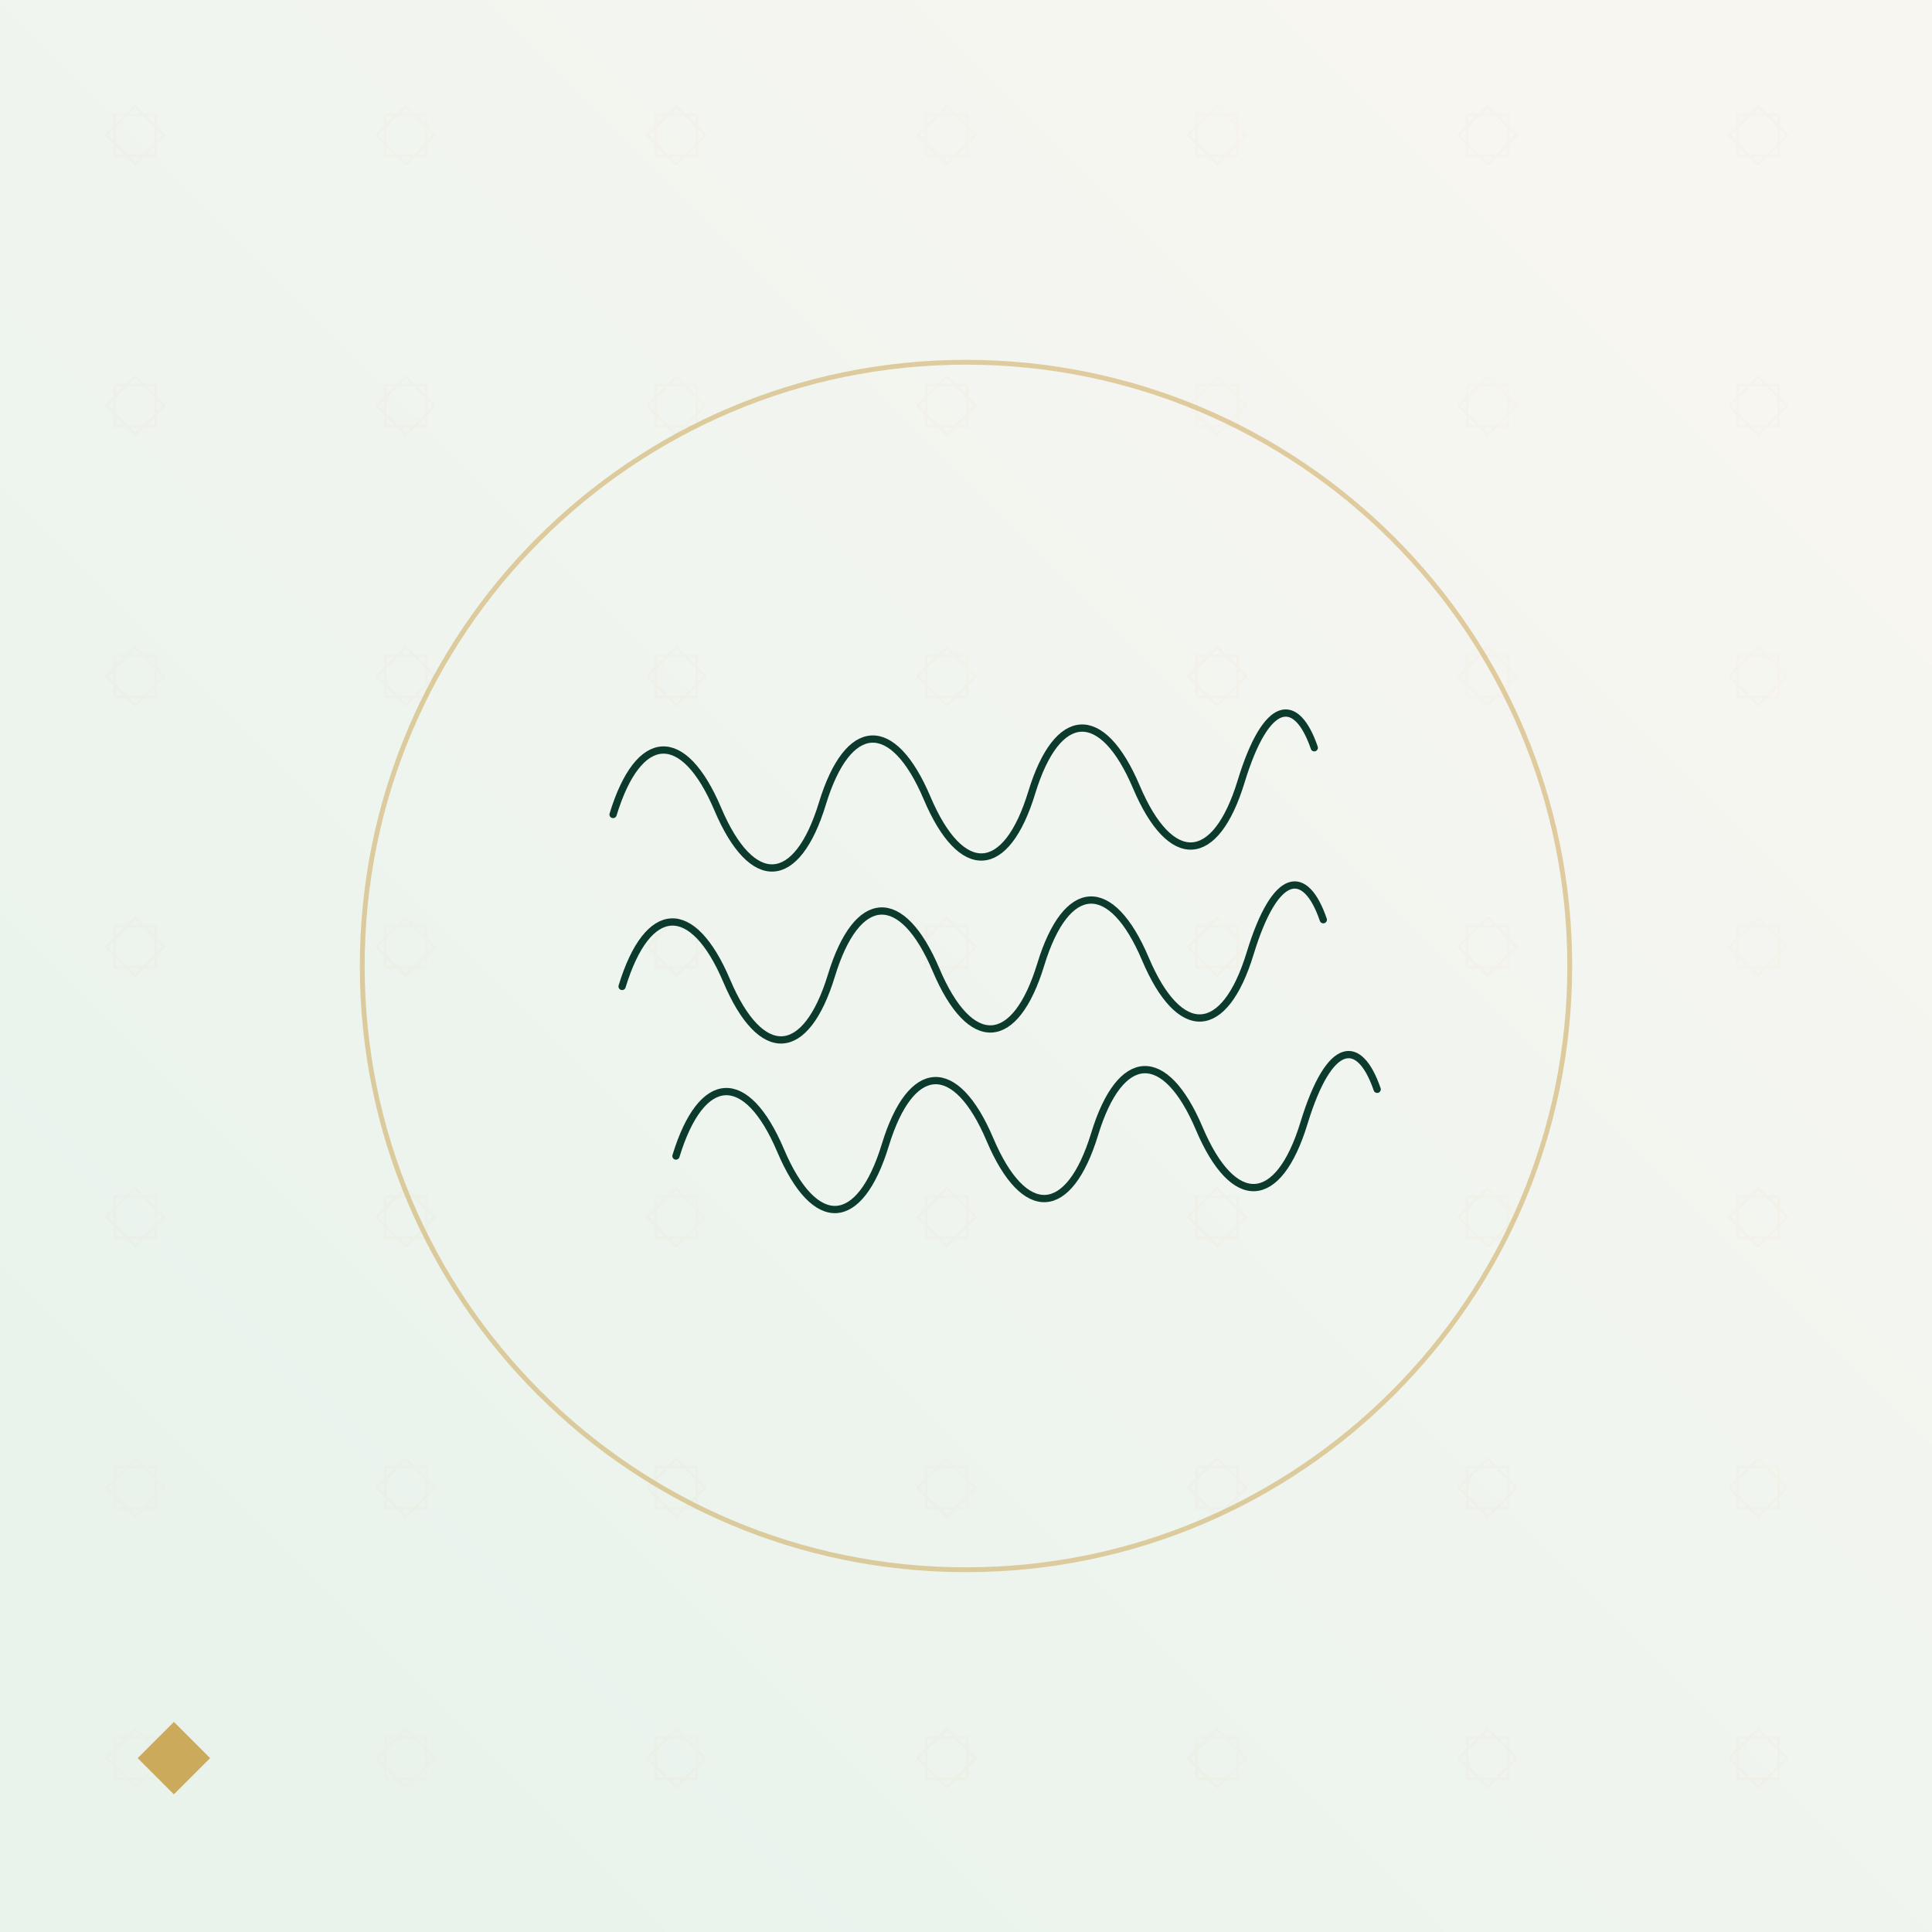
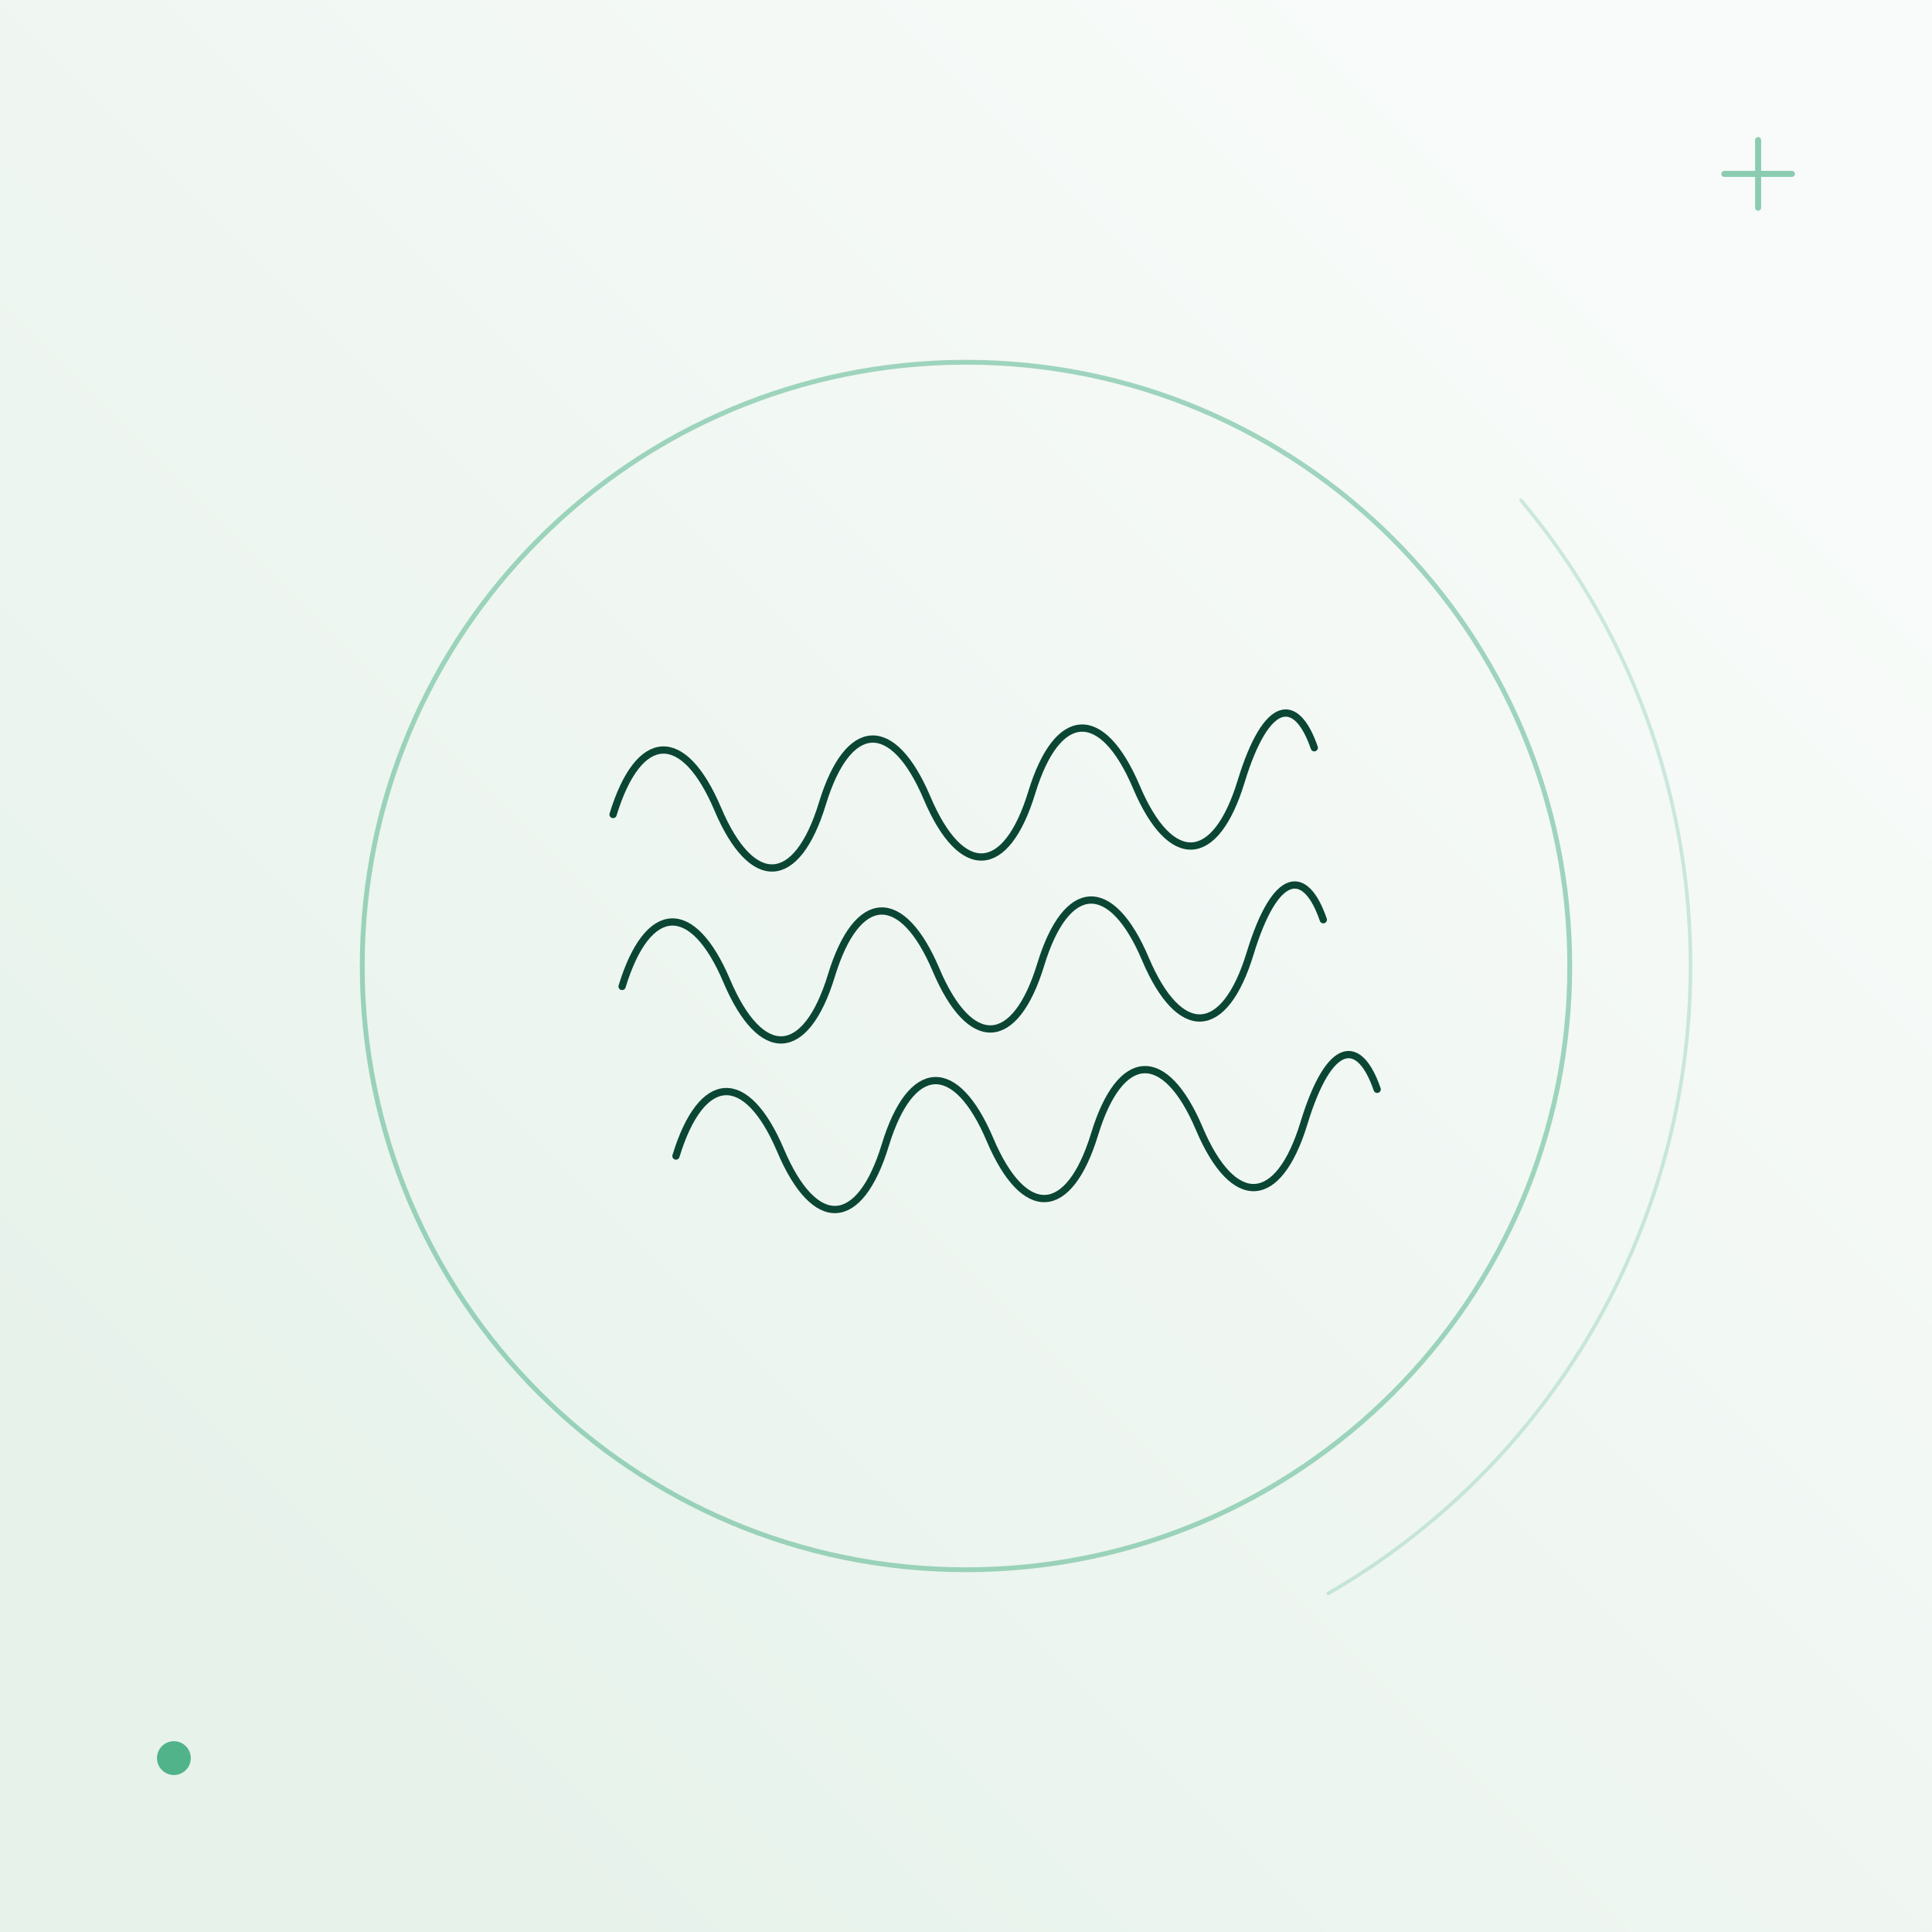
<svg xmlns="http://www.w3.org/2000/svg" width="800" height="800" viewBox="0 0 800 800" shape-rendering="geometricPrecision">
  <defs>
    <linearGradient id="bg" x1="0.85" y1="0.15" x2="0.15" y2="0.85">
-       <stop offset="0%" stop-color="#F7F6F1" />
-       <stop offset="100%" stop-color="#E9F3EC" />
+       <stop offset="0%" stop-color="#F8FBF9" />
+       <stop offset="100%" stop-color="#E7F2EB" />
    </linearGradient>
-     <pattern id="stars" width="112" height="112" patternUnits="userSpaceOnUse">
-       <g fill="none" stroke="#C9A24B" stroke-width="1.1" opacity="0.03" stroke-linejoin="round">
-         <rect x="47.5" y="47.5" width="17" height="17" />
-         <rect x="47.5" y="47.5" width="17" height="17" transform="rotate(45 56 56)" />
-       </g>
-     </pattern>
  </defs>
  <rect width="800" height="800" fill="url(#bg)" />
-   <rect width="800" height="800" fill="url(#stars)" />
-   <circle cx="400" cy="400" r="250" fill="none" stroke="#C9A24B" stroke-width="2" opacity="0.5" />
-   <g transform="translate(400 401) rotate(-3) scale(1.55)" fill="none" stroke="#0C3B2E" stroke-width="1.94" stroke-linecap="round" stroke-linejoin="round" opacity="1">
+   <path d="M 629.81 207.16 A 300 300 0 0 1 550 659.81" fill="none" stroke="#1E9E6A" stroke-width="1.5" stroke-linecap="round" opacity="0.2" />
+   <circle cx="400" cy="400" r="250" fill="none" stroke="#1E9E6A" stroke-width="2" opacity="0.4" />
+   <g transform="translate(400 401) rotate(-3) scale(1.55)" fill="none" stroke="#0B4634" stroke-width="1.94" stroke-linecap="round" stroke-linejoin="round" opacity="1">
    <path d="M -92 0 C -84 -22 -72 -22 -64 0 C -56 22 -44 22 -36 0 C -28 -22 -16 -22 -8 0 C 0 22 12 22 20 0 C 28 -22 40 -22 48 0 C 56 22 68 22 76 0 C 84 -22 92 -22 96 -8" transform="translate(0 -46)" />
    <path d="M -92 0 C -84 -22 -72 -22 -64 0 C -56 22 -44 22 -36 0 C -28 -22 -16 -22 -8 0 C 0 22 12 22 20 0 C 28 -22 40 -22 48 0 C 56 22 68 22 76 0 C 84 -22 92 -22 96 -8" />
    <path d="M -92 0 C -84 -22 -72 -22 -64 0 C -56 22 -44 22 -36 0 C -28 -22 -16 -22 -8 0 C 0 22 12 22 20 0 C 28 -22 40 -22 48 0 C 56 22 68 22 76 0 C 84 -22 92 -22 96 -8" transform="translate(12 46)" />
  </g>
-   <path d="M 72 713 L 87 728 L 72 743 L 57 728 Z" fill="#C9A24B" opacity="0.9" />
+   <circle cx="72" cy="728" r="7" fill="#1E9E6A" opacity="0.75" />
+   <path d="M 714 72 H 742 M 728 58 V 86" stroke="#1E9E6A" stroke-width="2.5" stroke-linecap="round" opacity="0.5" />
</svg>
